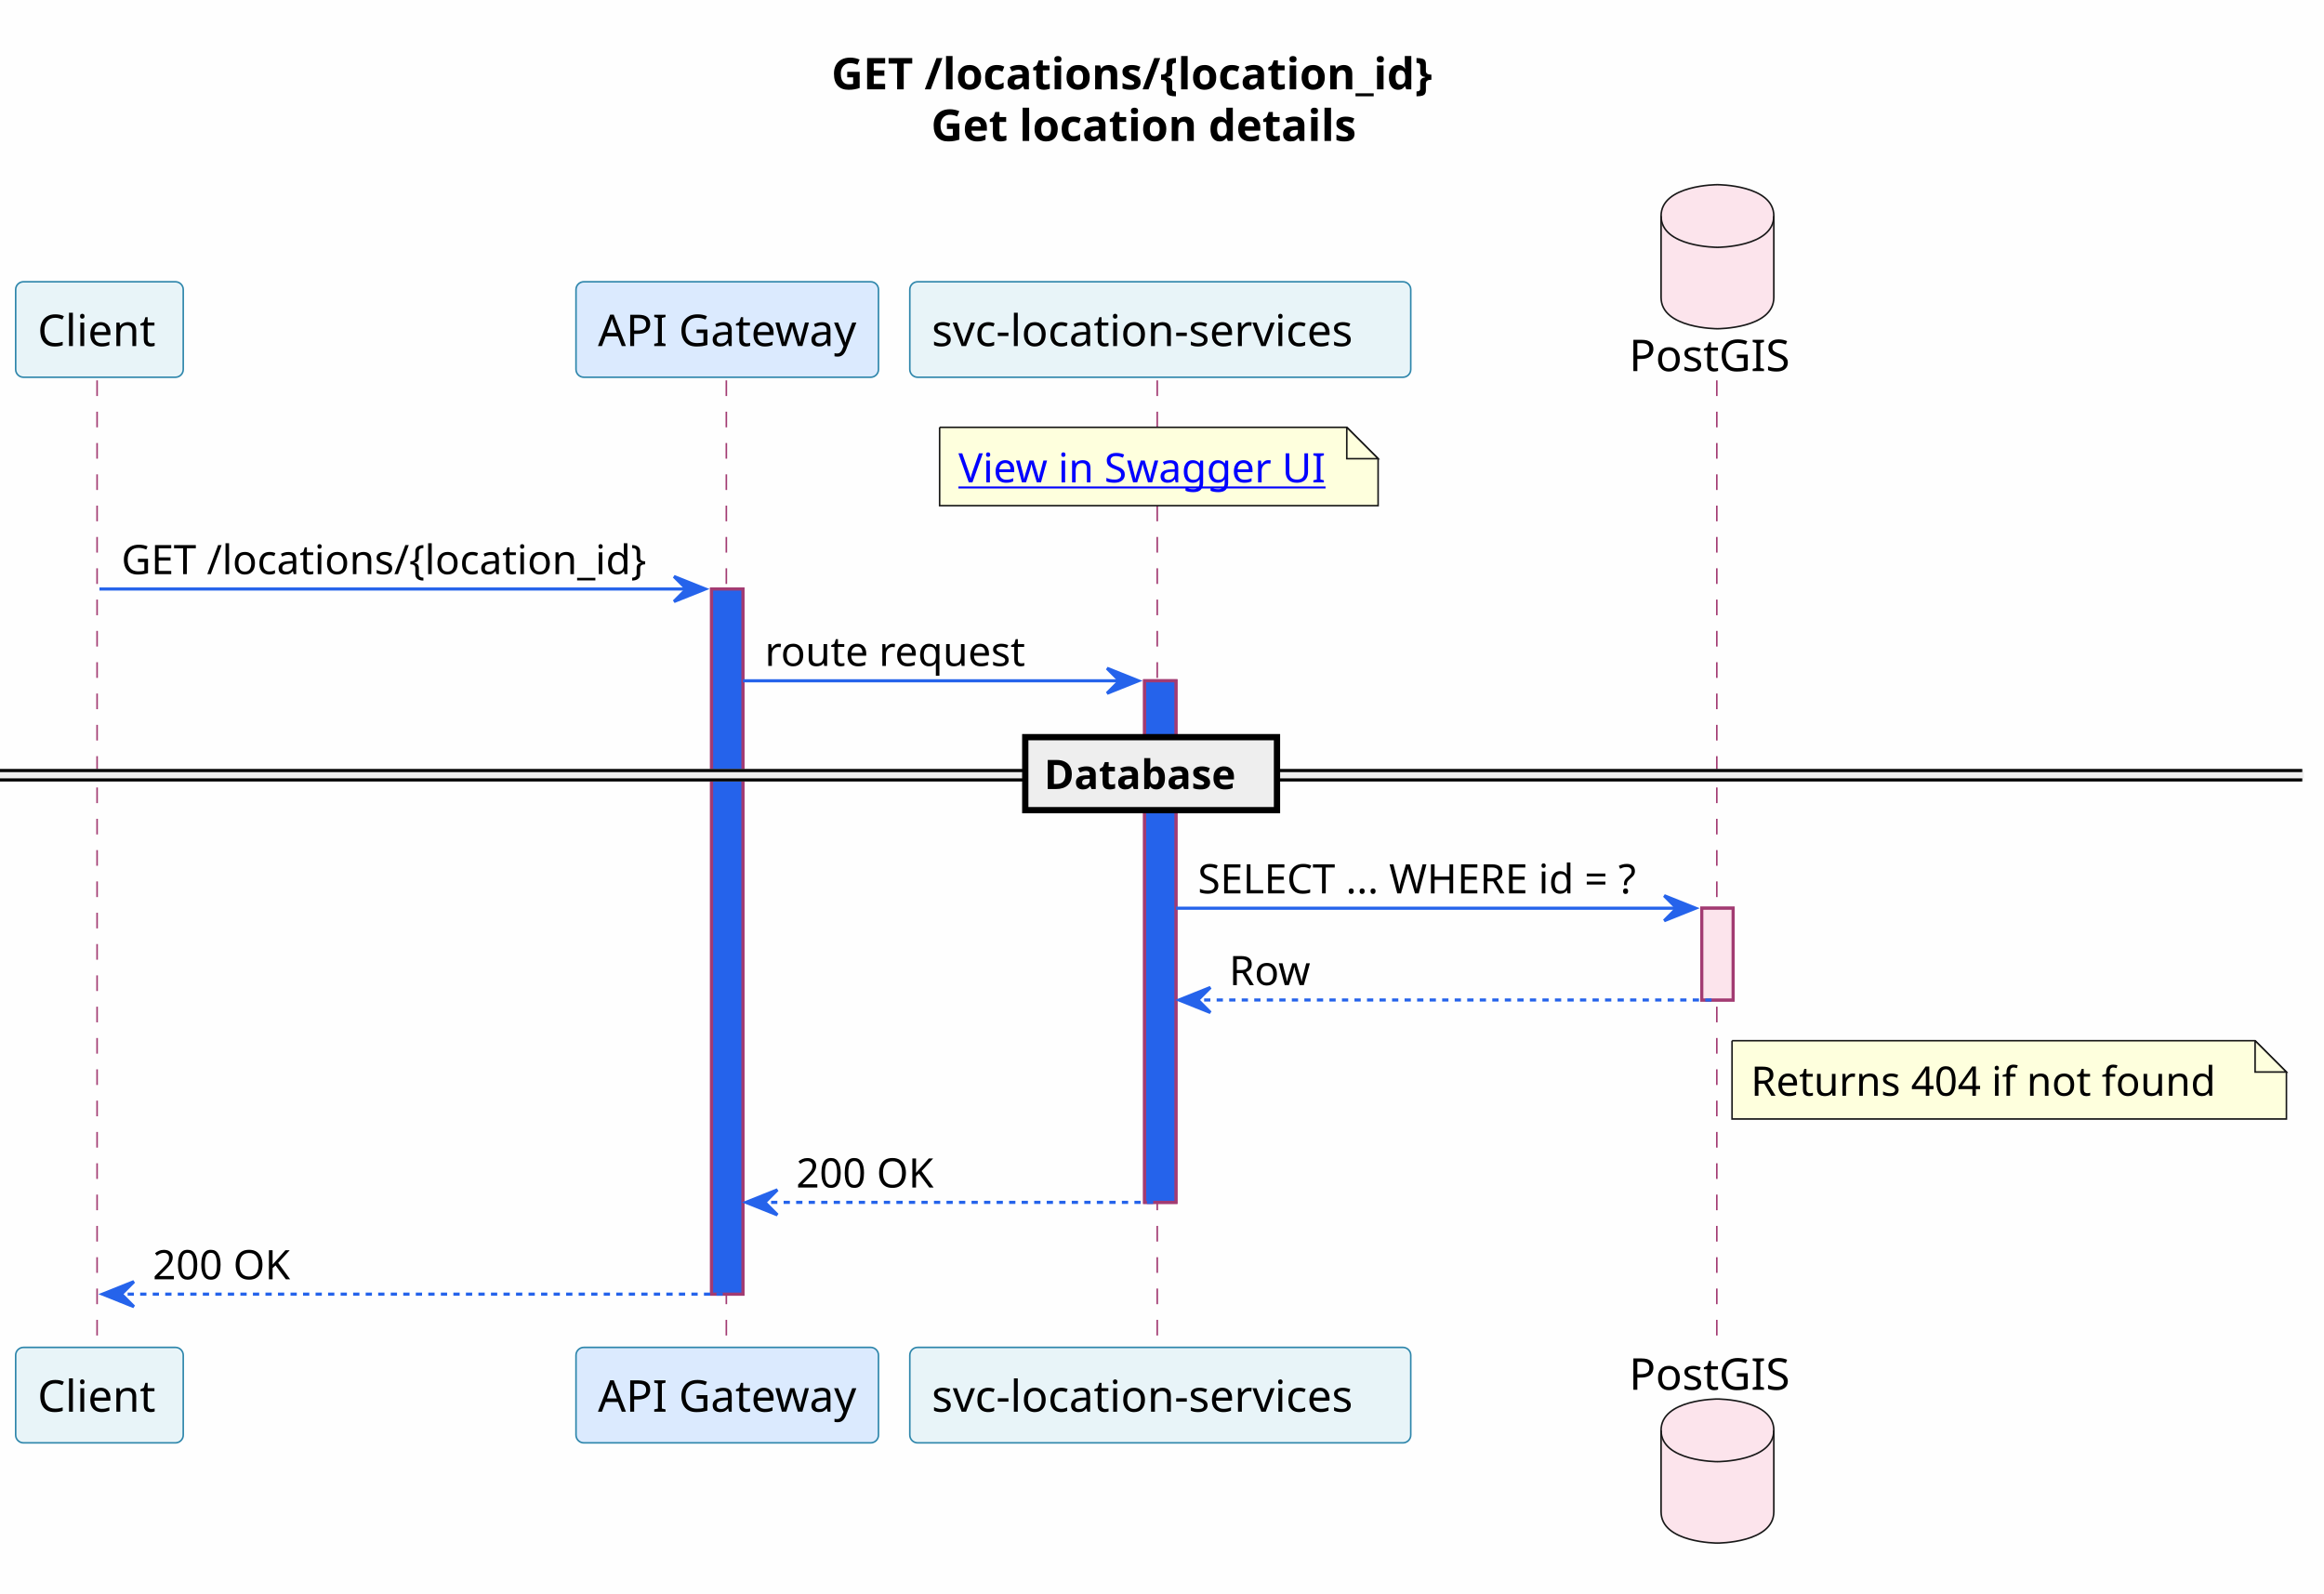
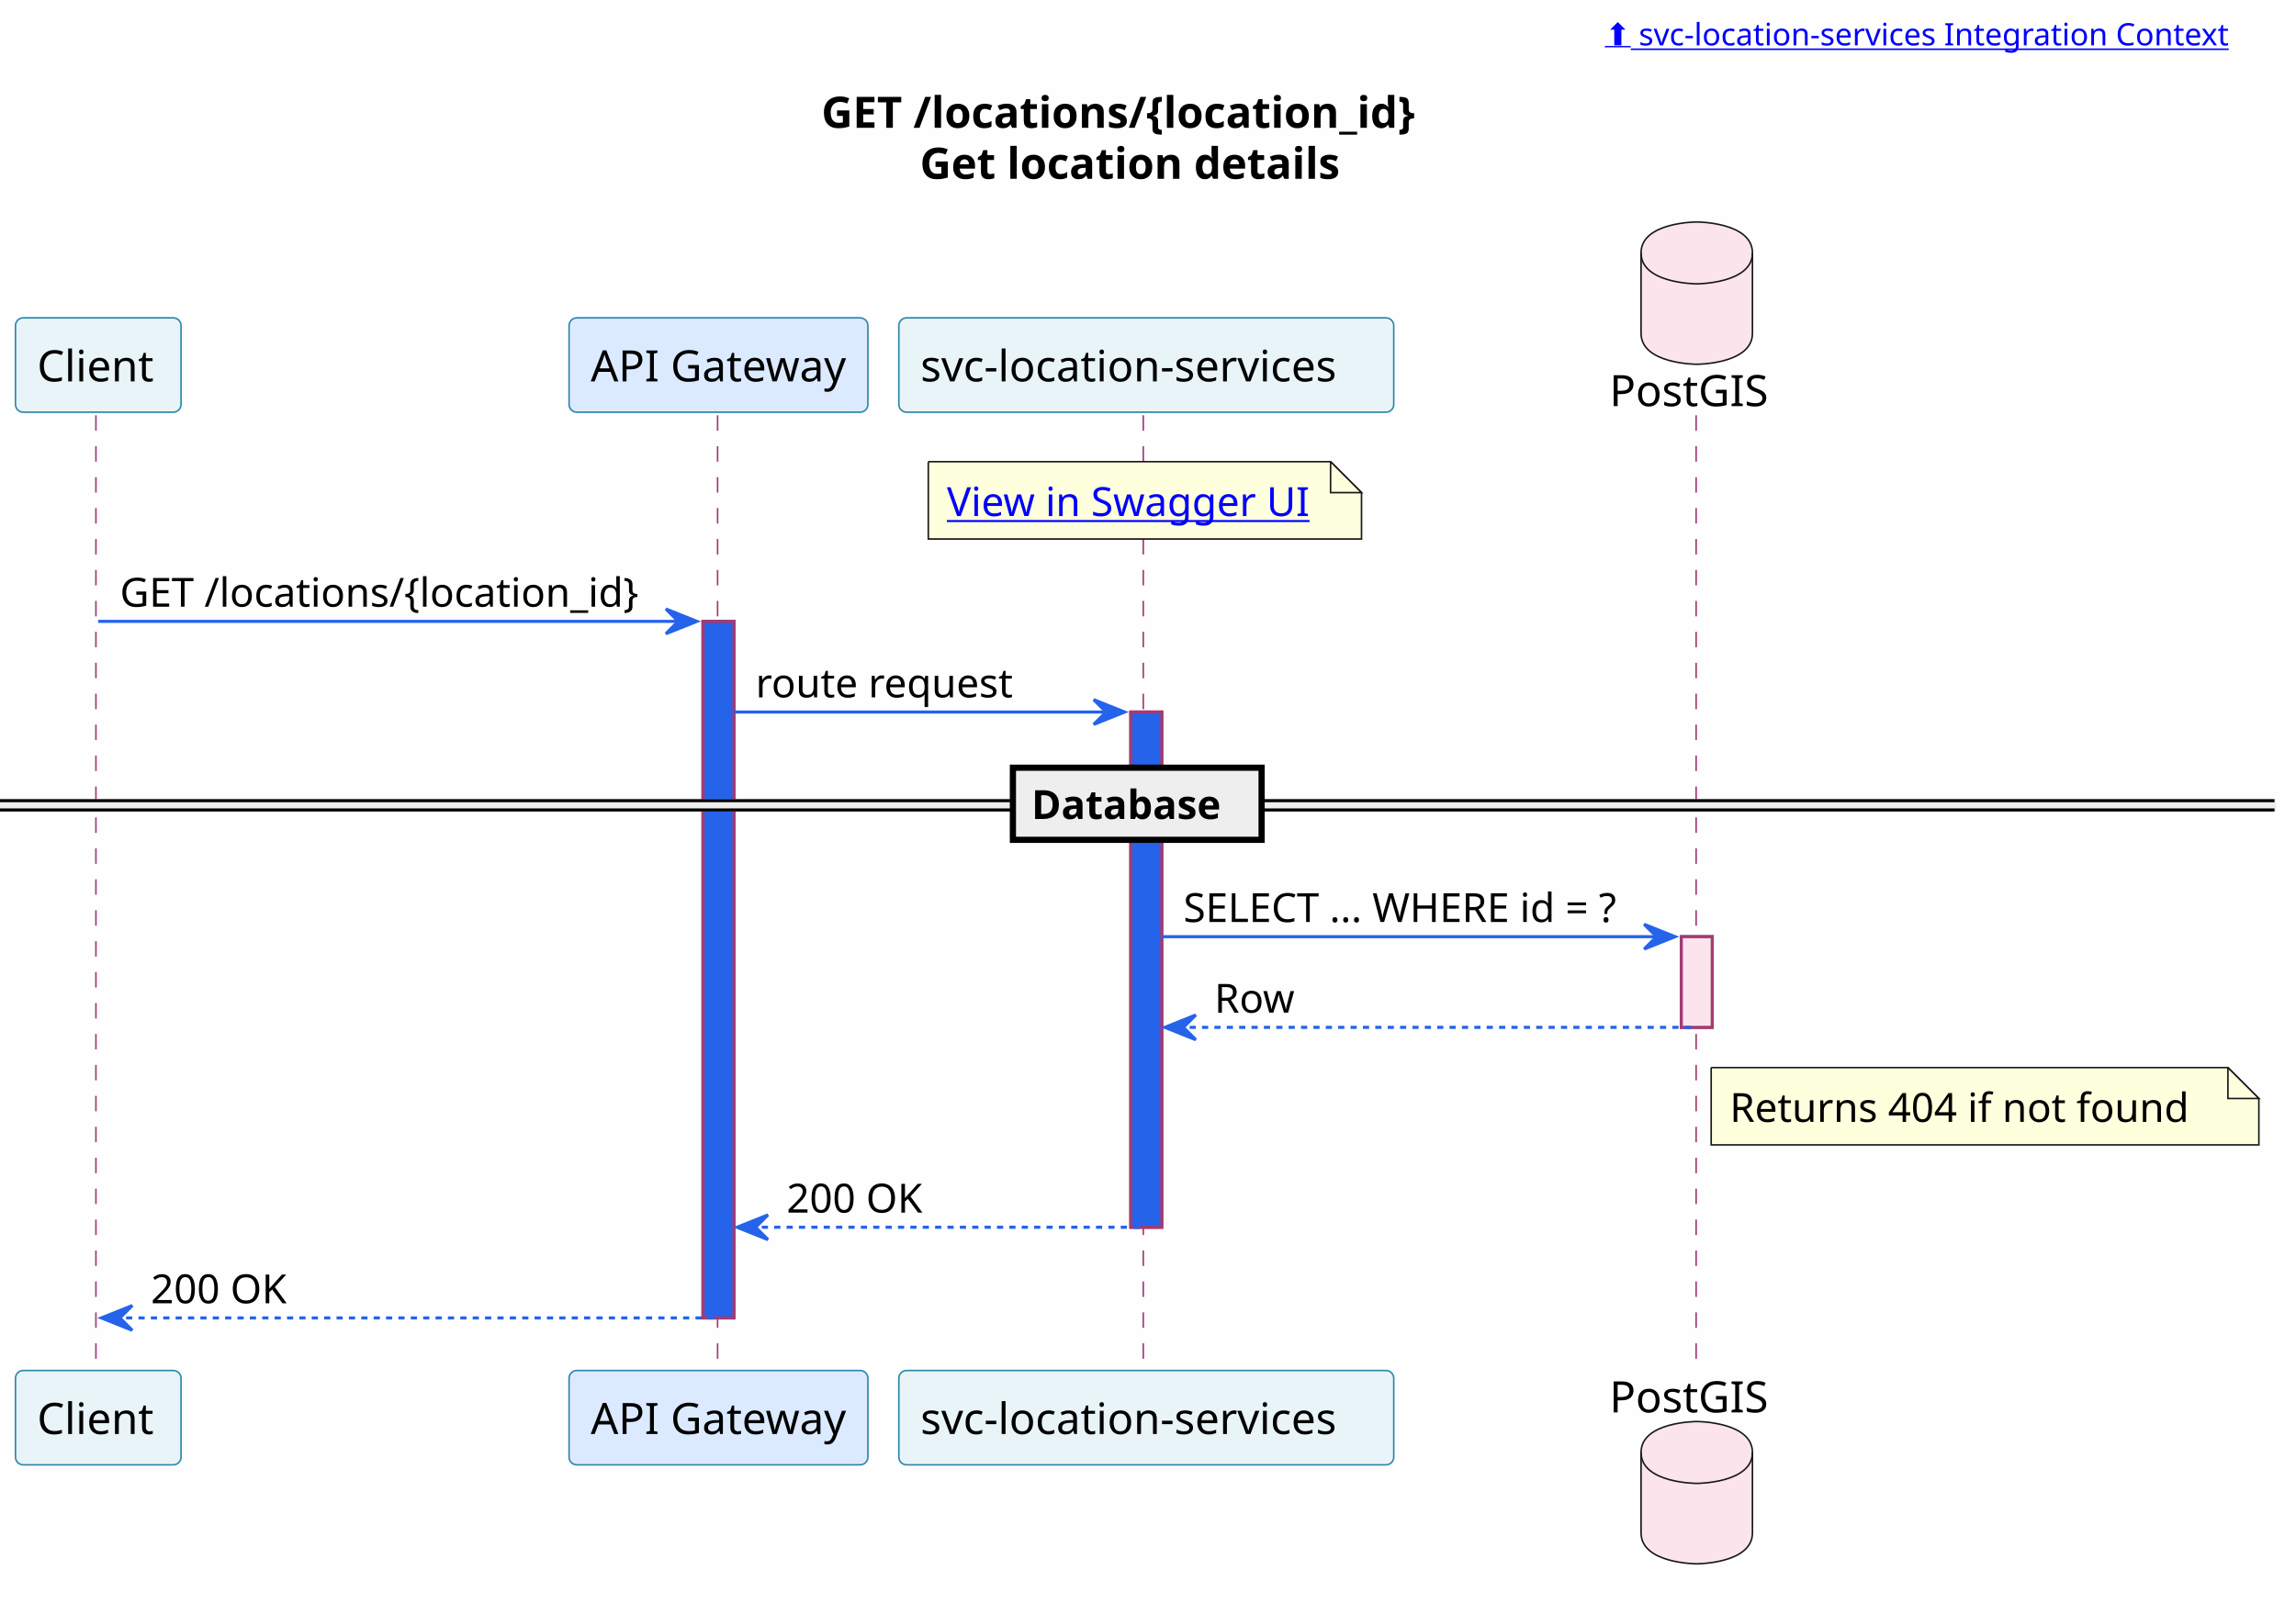
- <svg xmlns="http://www.w3.org/2000/svg" xmlns:xlink="http://www.w3.org/1999/xlink" contentStyleType="text/css" data-diagram-type="SEQUENCE" height="509px" preserveAspectRatio="none" style="width:742px;height:509px;background:#FEFEFE;" version="1.1" viewBox="0 0 742 509" width="742px" zoomAndPan="magnify">
+ <svg xmlns="http://www.w3.org/2000/svg" xmlns:xlink="http://www.w3.org/1999/xlink" contentStyleType="text/css" data-diagram-type="SEQUENCE" height="522px" preserveAspectRatio="none" style="width:742px;height:522px;background:#FEFEFE;" version="1.1" viewBox="0 0 742 522" width="742px" zoomAndPan="magnify">
  <defs />
  <g>
-     <rect fill="#FEFEFE" height="509" style="stroke:none;stroke-width:1;" width="742" x="0" y="0" />
-     <text fill="#000000" font-family="Segoe UI" font-size="14" font-weight="bold" lengthAdjust="spacing" textLength="203.15" x="265.453" y="28.535">GET /locations/{location_id}</text>
-     <text fill="#000000" font-family="Segoe UI" font-size="14" font-weight="bold" lengthAdjust="spacing" textLength="139.487" x="297.285" y="45.023">Get location details</text>
+     <rect fill="#FEFEFE" height="522" style="stroke:none;stroke-width:1;" width="742" x="0" y="0" />
+     <text fill="#000000" font-family="Segoe UI" font-size="14" font-weight="bold" lengthAdjust="spacing" textLength="203.15" x="265.453" y="41.312">GET /locations/{location_id}</text>
+     <text fill="#000000" font-family="Segoe UI" font-size="14" font-weight="bold" lengthAdjust="spacing" textLength="139.487" x="297.285" y="57.801">Get location details</text>
    <g>
-       <rect fill="#2563EB" height="225.174" style="stroke:#A23B72;stroke-width:1;" width="10" x="227.192" y="188.086" />
+       <rect fill="#2563EB" height="225.174" style="stroke:#A23B72;stroke-width:1;" width="10" x="227.192" y="200.863" />
    </g>
    <g>
-       <rect fill="#2563EB" height="166.553" style="stroke:#A23B72;stroke-width:1;" width="10" x="365.451" y="217.397" />
+       <rect fill="#2563EB" height="166.553" style="stroke:#A23B72;stroke-width:1;" width="10" x="365.451" y="230.174" />
    </g>
    <g>
-       <rect fill="#FCE4EC" height="29.311" style="stroke:#A23B72;stroke-width:1;" width="10" x="543.342" y="290.018" />
+       <rect fill="#FCE4EC" height="29.311" style="stroke:#A23B72;stroke-width:1;" width="10" x="543.342" y="302.795" />
    </g>
    <g>
-       <rect fill="#000000" fill-opacity="0" height="309.795" width="8" x="27.752" y="121.465" />
-       <line style="stroke:#A23B72;stroke-width:0.5;stroke-dasharray:5,5;" x1="31" x2="31" y1="121.465" y2="431.26" />
+       <rect fill="#000000" fill-opacity="0" height="309.795" width="8" x="27.752" y="134.242" />
+       <line style="stroke:#A23B72;stroke-width:0.5;stroke-dasharray:5,5;" x1="31" x2="31" y1="134.242" y2="444.037" />
    </g>
    <g>
-       <rect fill="#000000" fill-opacity="0" height="309.795" width="8" x="228.192" y="121.465" />
-       <line style="stroke:#A23B72;stroke-width:0.5;stroke-dasharray:5,5;" x1="231.903" x2="231.903" y1="121.465" y2="431.26" />
+       <rect fill="#000000" fill-opacity="0" height="309.795" width="8" x="228.192" y="134.242" />
+       <line style="stroke:#A23B72;stroke-width:0.5;stroke-dasharray:5,5;" x1="231.903" x2="231.903" y1="134.242" y2="444.037" />
    </g>
    <g>
-       <rect fill="#000000" fill-opacity="0" height="309.795" width="8" x="366.451" y="121.465" />
-       <line style="stroke:#A23B72;stroke-width:0.5;stroke-dasharray:5,5;" x1="369.481" x2="369.481" y1="121.465" y2="431.26" />
+       <rect fill="#000000" fill-opacity="0" height="309.795" width="8" x="366.451" y="134.242" />
+       <line style="stroke:#A23B72;stroke-width:0.5;stroke-dasharray:5,5;" x1="369.481" x2="369.481" y1="134.242" y2="444.037" />
    </g>
    <g>
-       <rect fill="#000000" fill-opacity="0" height="309.795" width="8" x="544.342" y="121.465" />
-       <line style="stroke:#A23B72;stroke-width:0.5;stroke-dasharray:5,5;" x1="548.141" x2="548.141" y1="121.465" y2="431.26" />
+       <rect fill="#000000" fill-opacity="0" height="309.795" width="8" x="544.342" y="134.242" />
+       <line style="stroke:#A23B72;stroke-width:0.5;stroke-dasharray:5,5;" x1="548.141" x2="548.141" y1="134.242" y2="444.037" />
    </g>
    <g class="participant participant-head" data-participant="Client">
-       <rect fill="#E8F4F8" height="30.488" rx="2.5" ry="2.5" style="stroke:#2E86AB;stroke-width:0.5;" width="53.505" x="5" y="89.977" />
-       <text fill="#000000" font-family="Segoe UI" font-size="14" lengthAdjust="spacing" textLength="39.505" x="12" y="110.512">Client</text>
+       <rect fill="#E8F4F8" height="30.488" rx="2.5" ry="2.5" style="stroke:#2E86AB;stroke-width:0.5;" width="53.505" x="5" y="102.754" />
+       <text fill="#000000" font-family="Segoe UI" font-size="14" lengthAdjust="spacing" textLength="39.505" x="12" y="123.289">Client</text>
    </g>
    <g class="participant participant-tail" data-participant="Client">
-       <rect fill="#E8F4F8" height="30.488" rx="2.5" ry="2.5" style="stroke:#2E86AB;stroke-width:0.5;" width="53.505" x="5" y="430.26" />
-       <text fill="#000000" font-family="Segoe UI" font-size="14" lengthAdjust="spacing" textLength="39.505" x="12" y="450.795">Client</text>
+       <rect fill="#E8F4F8" height="30.488" rx="2.5" ry="2.5" style="stroke:#2E86AB;stroke-width:0.5;" width="53.505" x="5" y="443.037" />
+       <text fill="#000000" font-family="Segoe UI" font-size="14" lengthAdjust="spacing" textLength="39.505" x="12" y="463.572">Client</text>
    </g>
    <g class="participant participant-head" data-participant="GW">
-       <rect fill="#DBEAFE" height="30.488" rx="2.5" ry="2.5" style="stroke:#2E86AB;stroke-width:0.5;" width="96.578" x="183.903" y="89.977" />
-       <text fill="#000000" font-family="Segoe UI" font-size="14" lengthAdjust="spacing" textLength="82.578" x="190.903" y="110.512">API Gateway</text>
+       <rect fill="#DBEAFE" height="30.488" rx="2.5" ry="2.5" style="stroke:#2E86AB;stroke-width:0.5;" width="96.578" x="183.903" y="102.754" />
+       <text fill="#000000" font-family="Segoe UI" font-size="14" lengthAdjust="spacing" textLength="82.578" x="190.903" y="123.289">API Gateway</text>
    </g>
    <g class="participant participant-tail" data-participant="GW">
-       <rect fill="#DBEAFE" height="30.488" rx="2.5" ry="2.5" style="stroke:#2E86AB;stroke-width:0.5;" width="96.578" x="183.903" y="430.26" />
-       <text fill="#000000" font-family="Segoe UI" font-size="14" lengthAdjust="spacing" textLength="82.578" x="190.903" y="450.795">API Gateway</text>
+       <rect fill="#DBEAFE" height="30.488" rx="2.5" ry="2.5" style="stroke:#2E86AB;stroke-width:0.5;" width="96.578" x="183.903" y="443.037" />
+       <text fill="#000000" font-family="Segoe UI" font-size="14" lengthAdjust="spacing" textLength="82.578" x="190.903" y="463.572">API Gateway</text>
    </g>
    <g class="participant participant-head" data-participant="Svc">
      <a href="/microservices/svc-location-services/" target="_top" title="/microservices/svc-location-services/" xlink:actuate="onRequest" xlink:href="/microservices/svc-location-services/" xlink:show="new" xlink:title="/microservices/svc-location-services/" xlink:type="simple">
-         <rect fill="#E8F4F8" height="30.488" rx="2.5" ry="2.5" style="stroke:#2E86AB;stroke-width:0.5;" width="159.94" x="290.481" y="89.977" />
-         <text fill="#000000" font-family="Segoe UI" font-size="14" lengthAdjust="spacing" textLength="145.94" x="297.481" y="110.512">svc-location-services</text>
+         <rect fill="#E8F4F8" height="30.488" rx="2.5" ry="2.5" style="stroke:#2E86AB;stroke-width:0.5;" width="159.94" x="290.481" y="102.754" />
+         <text fill="#000000" font-family="Segoe UI" font-size="14" lengthAdjust="spacing" textLength="145.94" x="297.481" y="123.289">svc-location-services</text>
      </a>
    </g>
    <g class="participant participant-tail" data-participant="Svc">
      <a href="/microservices/svc-location-services/" target="_top" title="/microservices/svc-location-services/" xlink:actuate="onRequest" xlink:href="/microservices/svc-location-services/" xlink:show="new" xlink:title="/microservices/svc-location-services/" xlink:type="simple">
-         <rect fill="#E8F4F8" height="30.488" rx="2.5" ry="2.5" style="stroke:#2E86AB;stroke-width:0.5;" width="159.94" x="290.481" y="430.26" />
-         <text fill="#000000" font-family="Segoe UI" font-size="14" lengthAdjust="spacing" textLength="145.94" x="297.481" y="450.795">svc-location-services</text>
+         <rect fill="#E8F4F8" height="30.488" rx="2.5" ry="2.5" style="stroke:#2E86AB;stroke-width:0.5;" width="159.94" x="290.481" y="443.037" />
+         <text fill="#000000" font-family="Segoe UI" font-size="14" lengthAdjust="spacing" textLength="145.94" x="297.481" y="463.572">svc-location-services</text>
      </a>
    </g>
    <g class="participant participant-head" data-participant="DB">
-       <text fill="#000000" font-family="Segoe UI" font-size="14" lengthAdjust="spacing" textLength="50.401" x="520.141" y="118.512">PostGIS</text>
-       <path d="M530.342,68.977 C530.342,58.977 548.342,58.977 548.342,58.977 C548.342,58.977 566.342,58.977 566.342,68.977 L566.342,94.977 C566.342,104.977 548.342,104.977 548.342,104.977 C548.342,104.977 530.342,104.977 530.342,94.977 L530.342,68.977" fill="#FCE4EC" style="stroke:#181818;stroke-width:0.5;" />
-       <path d="M530.342,68.977 C530.342,78.977 548.342,78.977 548.342,78.977 C548.342,78.977 566.342,78.977 566.342,68.977" fill="none" style="stroke:#181818;stroke-width:0.5;" />
+       <text fill="#000000" font-family="Segoe UI" font-size="14" lengthAdjust="spacing" textLength="50.401" x="520.141" y="131.289">PostGIS</text>
+       <path d="M530.342,81.754 C530.342,71.754 548.342,71.754 548.342,71.754 C548.342,71.754 566.342,71.754 566.342,81.754 L566.342,107.754 C566.342,117.754 548.342,117.754 548.342,117.754 C548.342,117.754 530.342,117.754 530.342,107.754 L530.342,81.754" fill="#FCE4EC" style="stroke:#181818;stroke-width:0.5;" />
+       <path d="M530.342,81.754 C530.342,91.754 548.342,91.754 548.342,91.754 C548.342,91.754 566.342,91.754 566.342,81.754" fill="none" style="stroke:#181818;stroke-width:0.5;" />
    </g>
    <g class="participant participant-tail" data-participant="DB">
-       <text fill="#000000" font-family="Segoe UI" font-size="14" lengthAdjust="spacing" textLength="50.401" x="520.141" y="443.795">PostGIS</text>
-       <path d="M530.342,456.748 C530.342,446.748 548.342,446.748 548.342,446.748 C548.342,446.748 566.342,446.748 566.342,456.748 L566.342,482.748 C566.342,492.748 548.342,492.748 548.342,492.748 C548.342,492.748 530.342,492.748 530.342,482.748 L530.342,456.748" fill="#FCE4EC" style="stroke:#181818;stroke-width:0.5;" />
-       <path d="M530.342,456.748 C530.342,466.748 548.342,466.748 548.342,466.748 C548.342,466.748 566.342,466.748 566.342,456.748" fill="none" style="stroke:#181818;stroke-width:0.5;" />
+       <text fill="#000000" font-family="Segoe UI" font-size="14" lengthAdjust="spacing" textLength="50.401" x="520.141" y="456.572">PostGIS</text>
+       <path d="M530.342,469.525 C530.342,459.525 548.342,459.525 548.342,459.525 C548.342,459.525 566.342,459.525 566.342,469.525 L566.342,495.525 C566.342,505.525 548.342,505.525 548.342,505.525 C548.342,505.525 530.342,505.525 530.342,495.525 L530.342,469.525" fill="#FCE4EC" style="stroke:#181818;stroke-width:0.5;" />
+       <path d="M530.342,469.525 C530.342,479.525 548.342,479.525 548.342,479.525 C548.342,479.525 566.342,479.525 566.342,469.525" fill="none" style="stroke:#181818;stroke-width:0.5;" />
    </g>
    <g>
-       <rect fill="#2563EB" height="225.174" style="stroke:#A23B72;stroke-width:1;" width="10" x="227.192" y="188.086" />
+       <rect fill="#2563EB" height="225.174" style="stroke:#A23B72;stroke-width:1;" width="10" x="227.192" y="200.863" />
    </g>
    <g>
-       <rect fill="#2563EB" height="166.553" style="stroke:#A23B72;stroke-width:1;" width="10" x="365.451" y="217.397" />
+       <rect fill="#2563EB" height="166.553" style="stroke:#A23B72;stroke-width:1;" width="10" x="365.451" y="230.174" />
    </g>
    <g>
-       <rect fill="#FCE4EC" height="29.311" style="stroke:#A23B72;stroke-width:1;" width="10" x="543.342" y="290.018" />
+       <rect fill="#FCE4EC" height="29.311" style="stroke:#A23B72;stroke-width:1;" width="10" x="543.342" y="302.795" />
    </g>
-     <path d="M300,136.465 L300,161.465 L440,161.465 L440,146.465 L430,136.465 L300,136.465" fill="#FEFFDD" style="stroke:#181818;stroke-width:0.5;" />
-     <path d="M430,136.465 L430,146.465 L440,146.465 L430,136.465" fill="#FEFFDD" style="stroke:#181818;stroke-width:0.5;" />
+     <path d="M300,149.242 L300,174.242 L440,174.242 L440,159.242 L430,149.242 L300,149.242" fill="#FEFFDD" style="stroke:#181818;stroke-width:0.5;" />
+     <path d="M430,149.242 L430,159.242 L440,159.242 L430,149.242" fill="#FEFFDD" style="stroke:#181818;stroke-width:0.5;" />
    <a href="/services/api/svc-location-services.html" target="_top" title="/services/api/svc-location-services.html" xlink:actuate="onRequest" xlink:href="/services/api/svc-location-services.html" xlink:show="new" xlink:title="/services/api/svc-location-services.html" xlink:type="simple">
-       <text fill="#0000FF" font-family="Segoe UI" font-size="13" lengthAdjust="spacing" text-decoration="underline" textLength="119.406" x="306" y="154.033">View in Swagger UI</text>
+       <text fill="#0000FF" font-family="Segoe UI" font-size="13" lengthAdjust="spacing" text-decoration="underline" textLength="119.406" x="306" y="166.81">View in Swagger UI</text>
    </a>
    <g class="message" data-participant-1="Client" data-participant-2="GW">
-       <polygon fill="#2563EB" points="215.192,184.086,225.192,188.086,215.192,192.086,219.192,188.086" style="stroke:#2563EB;stroke-width:1;" />
-       <line style="stroke:#2563EB;stroke-width:1;" x1="31.752" x2="221.192" y1="188.086" y2="188.086" />
-       <text fill="#000000" font-family="Segoe UI" font-size="13" lengthAdjust="spacing" textLength="176.44" x="38.752" y="183.344">GET /locations/{location_id}</text>
+       <polygon fill="#2563EB" points="215.192,196.863,225.192,200.863,215.192,204.863,219.192,200.863" style="stroke:#2563EB;stroke-width:1;" />
+       <line style="stroke:#2563EB;stroke-width:1;" x1="31.752" x2="221.192" y1="200.863" y2="200.863" />
+       <text fill="#000000" font-family="Segoe UI" font-size="13" lengthAdjust="spacing" textLength="176.44" x="38.752" y="196.121">GET /locations/{location_id}</text>
    </g>
    <g class="message" data-participant-1="GW" data-participant-2="Svc">
-       <polygon fill="#2563EB" points="353.451,213.397,363.451,217.397,353.451,221.397,357.451,217.397" style="stroke:#2563EB;stroke-width:1;" />
-       <line style="stroke:#2563EB;stroke-width:1;" x1="237.192" x2="359.451" y1="217.397" y2="217.397" />
-       <text fill="#000000" font-family="Segoe UI" font-size="13" lengthAdjust="spacing" textLength="85.135" x="244.192" y="212.654">route request</text>
+       <polygon fill="#2563EB" points="353.451,226.174,363.451,230.174,353.451,234.174,357.451,230.174" style="stroke:#2563EB;stroke-width:1;" />
+       <line style="stroke:#2563EB;stroke-width:1;" x1="237.192" x2="359.451" y1="230.174" y2="230.174" />
+       <text fill="#000000" font-family="Segoe UI" font-size="13" lengthAdjust="spacing" textLength="85.135" x="244.192" y="225.432">route request</text>
    </g>
-     <rect fill="#EEEEEE" height="3" style="stroke:#EEEEEE;stroke-width:1;" width="735.057" x="0" y="246.052" />
-     <line style="stroke:#000000;stroke-width:1;" x1="0" x2="735.057" y1="246.052" y2="246.052" />
-     <line style="stroke:#000000;stroke-width:1;" x1="0" x2="735.057" y1="249.052" y2="249.052" />
-     <rect fill="#EEEEEE" height="23.311" style="stroke:#000000;stroke-width:2;" width="80.371" x="327.343" y="235.397" />
-     <text fill="#000000" font-family="Segoe UI" font-size="13" font-weight="bold" lengthAdjust="spacing" textLength="62.086" x="333.343" y="251.965">Database</text>
+     <rect fill="#EEEEEE" height="3" style="stroke:#EEEEEE;stroke-width:1;" width="735.057" x="0" y="258.829" />
+     <line style="stroke:#000000;stroke-width:1;" x1="0" x2="735.057" y1="258.829" y2="258.829" />
+     <line style="stroke:#000000;stroke-width:1;" x1="0" x2="735.057" y1="261.829" y2="261.829" />
+     <rect fill="#EEEEEE" height="23.311" style="stroke:#000000;stroke-width:2;" width="80.371" x="327.343" y="248.174" />
+     <text fill="#000000" font-family="Segoe UI" font-size="13" font-weight="bold" lengthAdjust="spacing" textLength="62.086" x="333.343" y="264.742">Database</text>
    <g class="message" data-participant-1="Svc" data-participant-2="DB">
-       <polygon fill="#2563EB" points="531.342,286.018,541.342,290.018,531.342,294.018,535.342,290.018" style="stroke:#2563EB;stroke-width:1;" />
-       <line style="stroke:#2563EB;stroke-width:1;" x1="375.451" x2="537.342" y1="290.018" y2="290.018" />
-       <text fill="#000000" font-family="Segoe UI" font-size="13" lengthAdjust="spacing" textLength="148.891" x="382.451" y="285.275">SELECT ... WHERE id = ?</text>
+       <polygon fill="#2563EB" points="531.342,298.795,541.342,302.795,531.342,306.795,535.342,302.795" style="stroke:#2563EB;stroke-width:1;" />
+       <line style="stroke:#2563EB;stroke-width:1;" x1="375.451" x2="537.342" y1="302.795" y2="302.795" />
+       <text fill="#000000" font-family="Segoe UI" font-size="13" lengthAdjust="spacing" textLength="148.891" x="382.451" y="298.053">SELECT ... WHERE id = ?</text>
    </g>
    <g class="message" data-participant-1="DB" data-participant-2="Svc">
-       <polygon fill="#2563EB" points="386.451,315.328,376.451,319.328,386.451,323.328,382.451,319.328" style="stroke:#2563EB;stroke-width:1;" />
-       <line style="stroke:#2563EB;stroke-width:1;stroke-dasharray:2,2;" x1="380.451" x2="547.342" y1="319.328" y2="319.328" />
-       <text fill="#000000" font-family="Segoe UI" font-size="13" lengthAdjust="spacing" textLength="26.222" x="392.451" y="314.586">Row</text>
+       <polygon fill="#2563EB" points="386.451,328.106,376.451,332.106,386.451,336.106,382.451,332.106" style="stroke:#2563EB;stroke-width:1;" />
+       <line style="stroke:#2563EB;stroke-width:1;stroke-dasharray:2,2;" x1="380.451" x2="547.342" y1="332.106" y2="332.106" />
+       <text fill="#000000" font-family="Segoe UI" font-size="13" lengthAdjust="spacing" textLength="26.222" x="392.451" y="327.363">Row</text>
    </g>
-     <path d="M553,332.328 L553,357.328 L730,357.328 L730,342.328 L720,332.328 L553,332.328" fill="#FEFFDD" style="stroke:#181818;stroke-width:0.5;" />
-     <path d="M720,332.328 L720,342.328 L730,342.328 L720,332.328" fill="#FEFFDD" style="stroke:#181818;stroke-width:0.5;" />
-     <text fill="#000000" font-family="Segoe UI" font-size="13" lengthAdjust="spacing" textLength="156.057" x="559" y="349.897">Returns 404 if not found</text>
+     <path d="M553,345.106 L553,370.106 L730,370.106 L730,355.106 L720,345.106 L553,345.106" fill="#FEFFDD" style="stroke:#181818;stroke-width:0.5;" />
+     <path d="M720,345.106 L720,355.106 L730,355.106 L720,345.106" fill="#FEFFDD" style="stroke:#181818;stroke-width:0.5;" />
+     <text fill="#000000" font-family="Segoe UI" font-size="13" lengthAdjust="spacing" textLength="156.057" x="559" y="362.674">Returns 404 if not found</text>
    <g class="message" data-participant-1="Svc" data-participant-2="GW">
-       <polygon fill="#2563EB" points="248.192,379.949,238.192,383.949,248.192,387.949,244.192,383.949" style="stroke:#2563EB;stroke-width:1;" />
-       <line style="stroke:#2563EB;stroke-width:1;stroke-dasharray:2,2;" x1="242.192" x2="369.451" y1="383.949" y2="383.949" />
-       <text fill="#000000" font-family="Segoe UI" font-size="13" lengthAdjust="spacing" textLength="47.36" x="254.192" y="379.207">200 OK</text>
+       <polygon fill="#2563EB" points="248.192,392.727,238.192,396.727,248.192,400.727,244.192,396.727" style="stroke:#2563EB;stroke-width:1;" />
+       <line style="stroke:#2563EB;stroke-width:1;stroke-dasharray:2,2;" x1="242.192" x2="369.451" y1="396.727" y2="396.727" />
+       <text fill="#000000" font-family="Segoe UI" font-size="13" lengthAdjust="spacing" textLength="47.36" x="254.192" y="391.984">200 OK</text>
    </g>
    <g class="message" data-participant-1="GW" data-participant-2="Client">
-       <polygon fill="#2563EB" points="42.752,409.26,32.752,413.26,42.752,417.26,38.752,413.26" style="stroke:#2563EB;stroke-width:1;" />
-       <line style="stroke:#2563EB;stroke-width:1;stroke-dasharray:2,2;" x1="36.752" x2="231.192" y1="413.26" y2="413.26" />
-       <text fill="#000000" font-family="Segoe UI" font-size="13" lengthAdjust="spacing" textLength="47.36" x="48.752" y="408.518">200 OK</text>
+       <polygon fill="#2563EB" points="42.752,422.037,32.752,426.037,42.752,430.037,38.752,426.037" style="stroke:#2563EB;stroke-width:1;" />
+       <line style="stroke:#2563EB;stroke-width:1;stroke-dasharray:2,2;" x1="36.752" x2="231.192" y1="426.037" y2="426.037" />
+       <text fill="#000000" font-family="Segoe UI" font-size="13" lengthAdjust="spacing" textLength="47.36" x="48.752" y="421.295">200 OK</text>
    </g>
+     <a href="/microservices/svc-location-services/#integration-context" target="_top" title="/microservices/svc-location-services/#integration-context" xlink:actuate="onRequest" xlink:href="/microservices/svc-location-services/#integration-context" xlink:show="new" xlink:title="/microservices/svc-location-services/#integration-context" xlink:type="simple">
+       <text fill="#0000FF" font-family="Segoe UI" font-size="10" lengthAdjust="spacing" text-decoration="underline" textLength="215.415" x="518.642" y="14.668">⬆ svc-location-services Integration Context</text>
+     </a>
  </g>
</svg>
